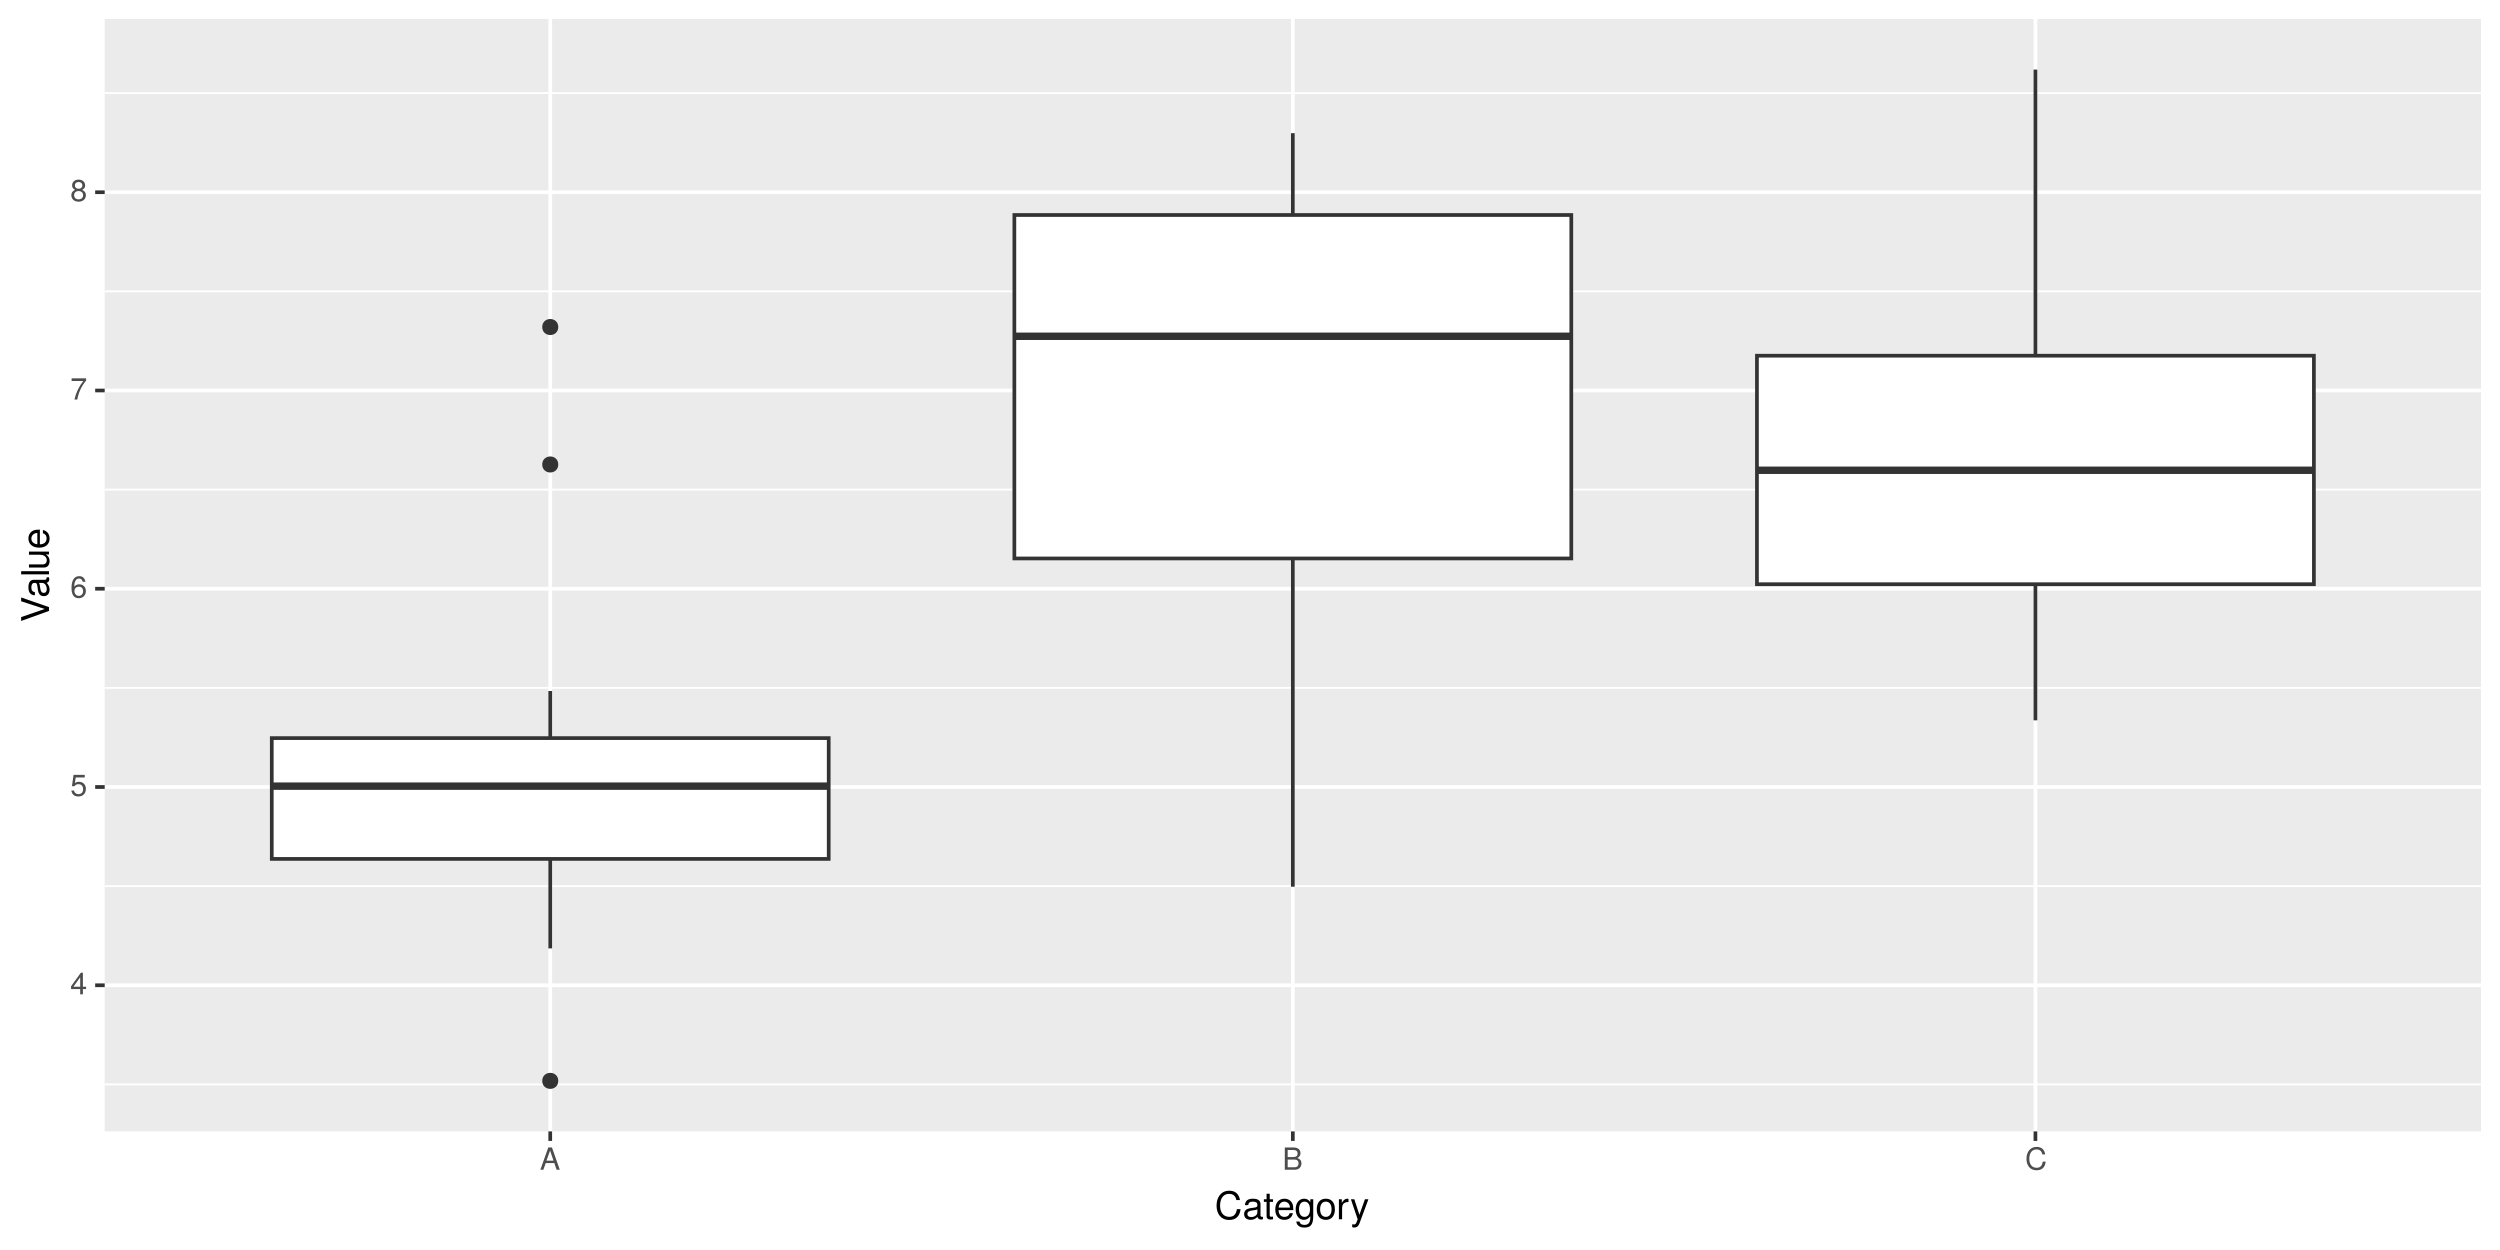
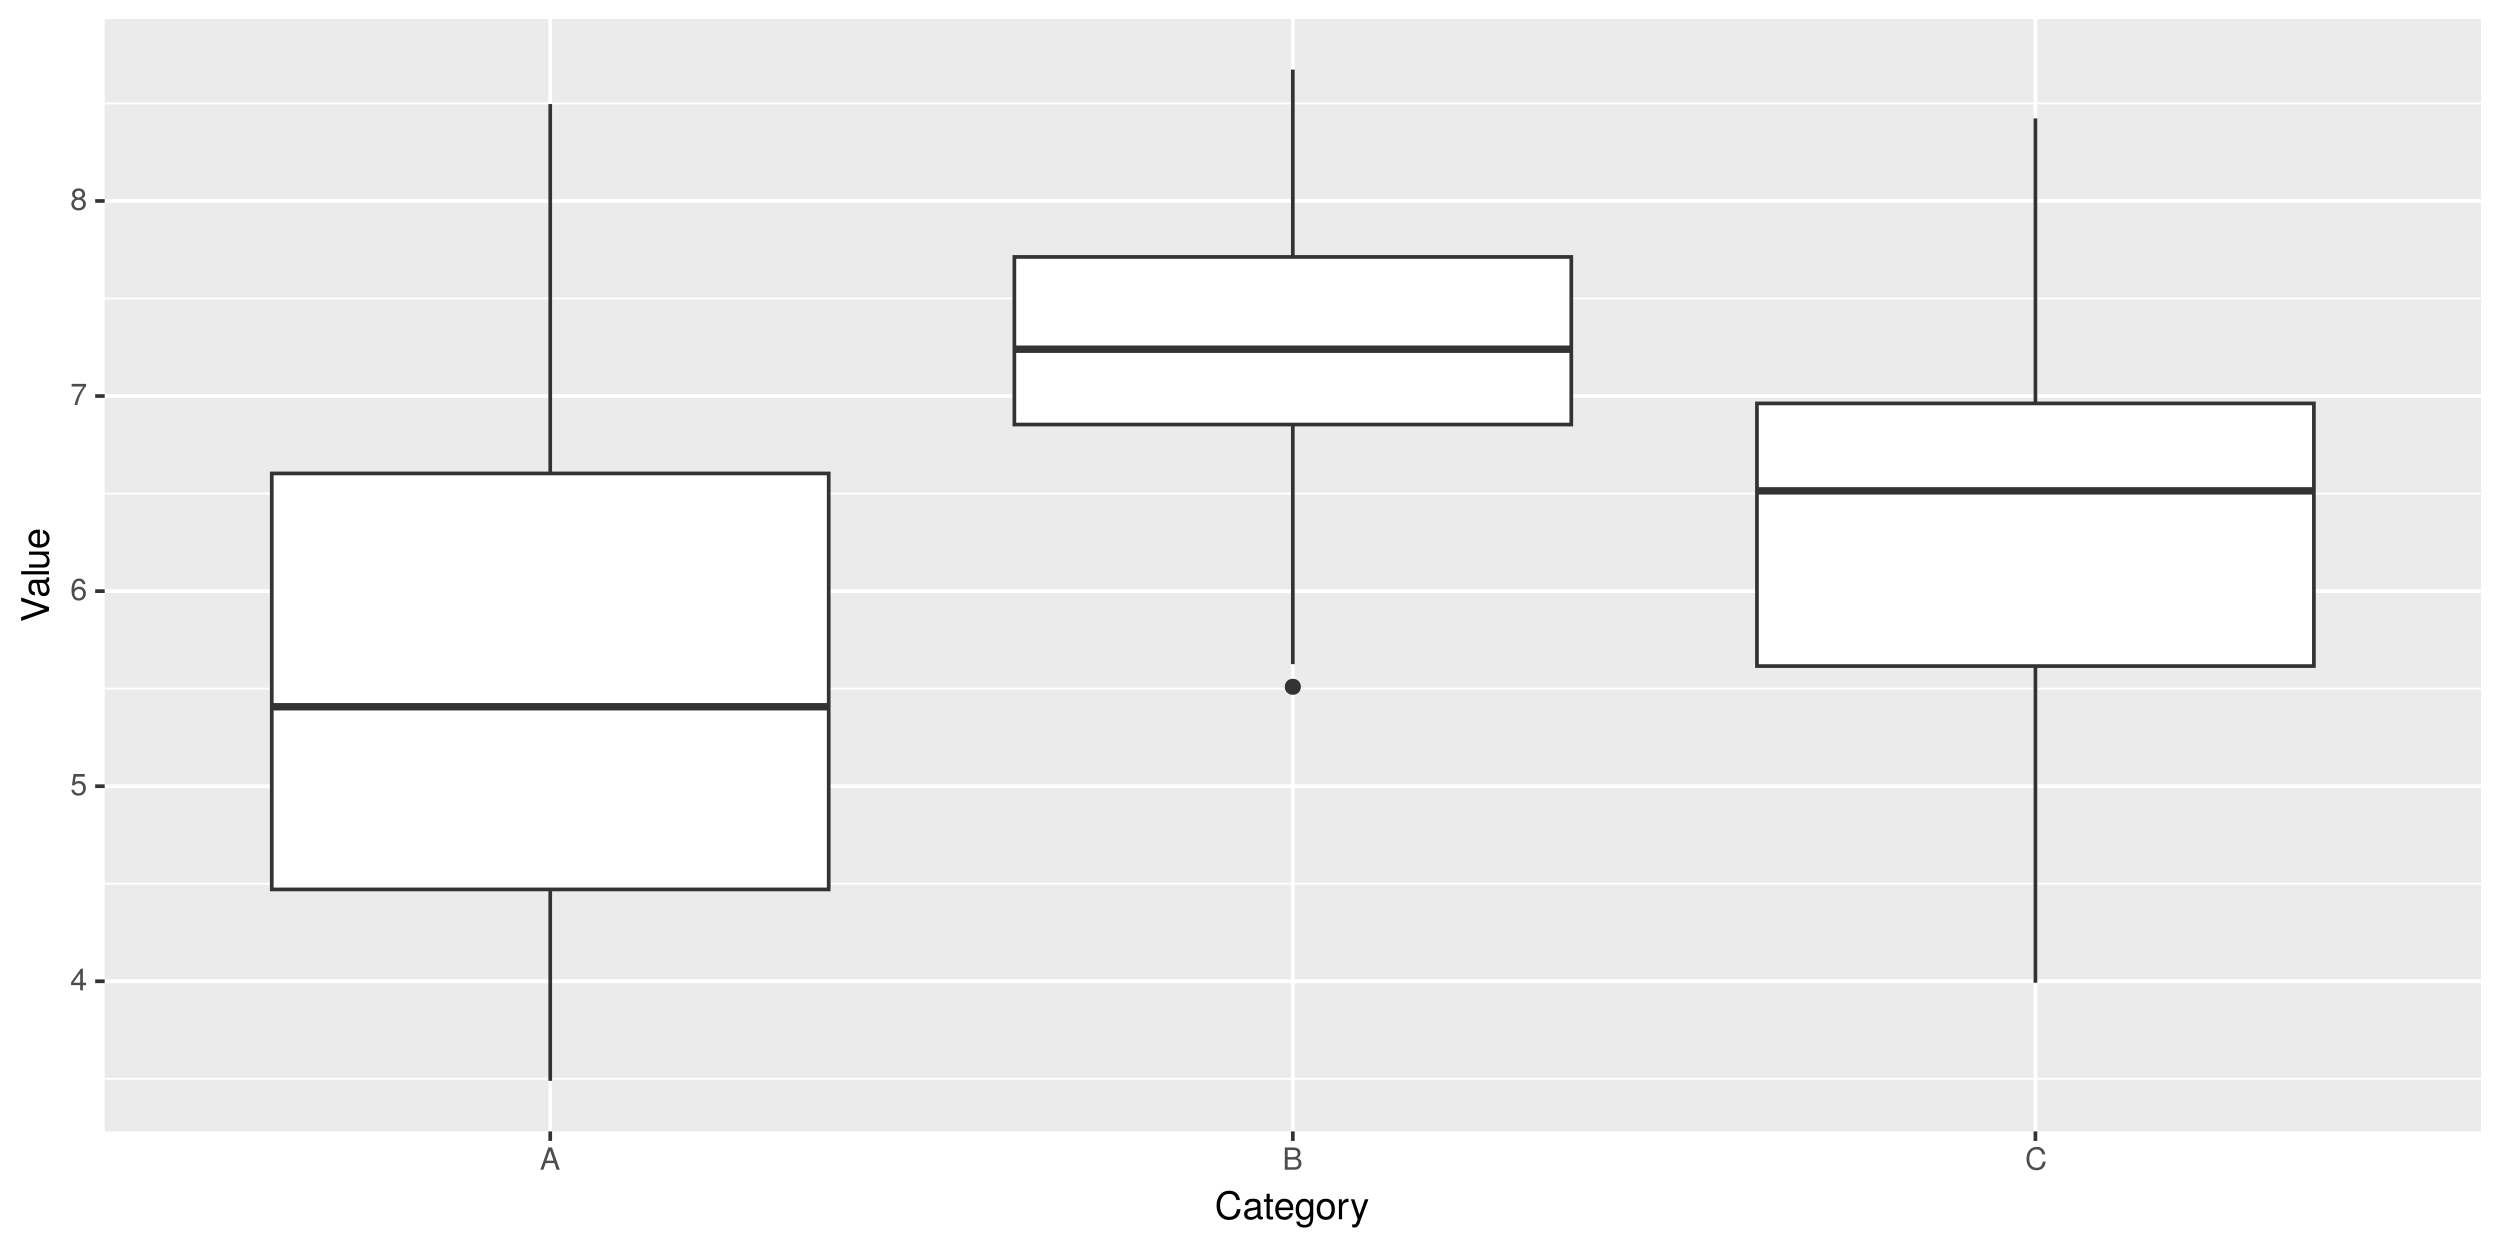
<svg xmlns="http://www.w3.org/2000/svg" xmlns:xlink="http://www.w3.org/1999/xlink" width="720pt" height="360pt" viewBox="0 0 720 360">
  <defs>
    <g>
      <g id="glyph-0-0">
        <path d="M 4.578 -1.5 L 4.578 -2.188 L 3.656 -2.188 L 3.656 -6.234 L 3.078 -6.234 L 0.25 -2.312 L 0.25 -1.5 L 2.875 -1.5 L 2.875 0 L 3.656 0 L 3.656 -1.5 Z M 2.875 -2.188 L 0.922 -2.188 L 2.875 -4.922 Z M 2.875 -2.188 " />
      </g>
      <g id="glyph-0-1">
        <path d="M 4.516 -2.062 C 4.516 -3.297 3.688 -4.109 2.5 -4.109 C 2.062 -4.109 1.703 -4 1.344 -3.734 L 1.594 -5.344 L 4.188 -5.344 L 4.188 -6.109 L 0.969 -6.109 L 0.5 -2.844 L 1.219 -2.844 C 1.578 -3.266 1.875 -3.422 2.359 -3.422 C 3.188 -3.422 3.719 -2.891 3.719 -1.969 C 3.719 -1.062 3.203 -0.547 2.359 -0.547 C 1.688 -0.547 1.266 -0.891 1.078 -1.594 L 0.312 -1.594 C 0.562 -0.359 1.266 0.125 2.375 0.125 C 3.641 0.125 4.516 -0.75 4.516 -2.062 Z M 4.516 -2.062 " />
      </g>
      <g id="glyph-0-2">
        <path d="M 4.516 -1.938 C 4.516 -3.094 3.719 -3.875 2.609 -3.875 C 1.984 -3.875 1.5 -3.641 1.172 -3.188 C 1.172 -4.703 1.672 -5.547 2.562 -5.547 C 3.109 -5.547 3.484 -5.203 3.609 -4.609 L 4.375 -4.609 C 4.234 -5.625 3.562 -6.234 2.609 -6.234 C 1.156 -6.234 0.375 -5.016 0.375 -2.844 C 0.375 -0.891 1.047 0.125 2.469 0.125 C 3.656 0.125 4.516 -0.719 4.516 -1.938 Z M 3.719 -1.875 C 3.719 -1.094 3.188 -0.547 2.484 -0.547 C 1.766 -0.547 1.219 -1.125 1.219 -1.922 C 1.219 -2.688 1.734 -3.188 2.5 -3.188 C 3.25 -3.188 3.719 -2.703 3.719 -1.875 Z M 3.719 -1.875 " />
      </g>
      <g id="glyph-0-3">
        <path d="M 4.578 -5.453 L 4.578 -6.109 L 0.406 -6.109 L 0.406 -5.344 L 3.781 -5.344 C 2.531 -3.781 1.656 -1.953 1.219 0 L 2.047 0 C 2.391 -2.016 3.266 -3.891 4.578 -5.453 Z M 4.578 -5.453 " />
      </g>
      <g id="glyph-0-4">
        <path d="M 4.516 -1.766 C 4.516 -2.453 4.156 -2.938 3.438 -3.281 C 4.078 -3.672 4.297 -3.984 4.297 -4.578 C 4.297 -5.547 3.531 -6.234 2.422 -6.234 C 1.312 -6.234 0.547 -5.547 0.547 -4.578 C 0.547 -4 0.75 -3.672 1.391 -3.281 C 0.672 -2.938 0.328 -2.453 0.328 -1.766 C 0.328 -0.625 1.188 0.125 2.422 0.125 C 3.656 0.125 4.516 -0.625 4.516 -1.766 Z M 3.5 -4.562 C 3.5 -3.969 3.062 -3.594 2.422 -3.594 C 1.766 -3.594 1.344 -3.969 1.344 -4.562 C 1.344 -5.156 1.766 -5.547 2.422 -5.547 C 3.078 -5.547 3.5 -5.156 3.5 -4.562 Z M 3.719 -1.75 C 3.719 -1.016 3.188 -0.547 2.406 -0.547 C 1.641 -0.547 1.125 -1.016 1.125 -1.75 C 1.125 -2.484 1.641 -2.938 2.422 -2.938 C 3.188 -2.938 3.719 -2.484 3.719 -1.75 Z M 3.719 -1.75 " />
      </g>
      <g id="glyph-0-5">
        <path d="M 5.75 0 L 3.5 -6.406 L 2.438 -6.406 L 0.156 0 L 1.016 0 L 1.703 -1.922 L 4.172 -1.922 L 4.828 0 Z M 3.938 -2.609 L 1.906 -2.609 L 2.953 -5.531 Z M 3.938 -2.609 " />
      </g>
      <g id="glyph-0-6">
        <path d="M 5.484 -1.828 C 5.484 -2.609 5.125 -3.062 4.312 -3.391 C 4.891 -3.656 5.203 -4.141 5.203 -4.781 C 5.203 -5.719 4.516 -6.406 3.297 -6.406 L 0.688 -6.406 L 0.688 0 L 3.594 0 C 4.734 0 5.484 -0.781 5.484 -1.828 Z M 4.375 -4.672 C 4.375 -4.016 4 -3.656 3.094 -3.656 L 1.516 -3.656 L 1.516 -5.688 L 3.094 -5.688 C 4 -5.688 4.375 -5.328 4.375 -4.672 Z M 4.656 -1.828 C 4.656 -1.203 4.281 -0.719 3.516 -0.719 L 1.516 -0.719 L 1.516 -2.922 L 3.516 -2.922 C 4.281 -2.922 4.656 -2.453 4.656 -1.828 Z M 4.656 -1.828 " />
      </g>
      <g id="glyph-0-7">
        <path d="M 5.953 -2.344 L 5.109 -2.344 C 4.922 -1.125 4.406 -0.562 3.328 -0.562 C 2.047 -0.562 1.234 -1.547 1.234 -3.141 C 1.234 -4.781 2.016 -5.844 3.25 -5.844 C 4.25 -5.844 4.781 -5.406 4.984 -4.422 L 5.828 -4.422 C 5.562 -5.828 4.766 -6.578 3.359 -6.578 C 1.406 -6.578 0.422 -5 0.422 -3.125 C 0.422 -1.266 1.438 0.156 3.312 0.156 C 4.875 0.156 5.766 -0.672 5.953 -2.344 Z M 5.953 -2.344 " />
      </g>
      <g id="glyph-1-0">
        <path d="M 7.453 -2.922 L 6.391 -2.922 C 6.156 -1.406 5.516 -0.703 4.156 -0.703 C 2.562 -0.703 1.547 -1.922 1.547 -3.922 C 1.547 -5.984 2.516 -7.312 4.062 -7.312 C 5.328 -7.312 5.984 -6.75 6.234 -5.531 L 7.281 -5.531 C 6.969 -7.297 5.953 -8.219 4.188 -8.219 C 1.766 -8.219 0.531 -6.266 0.531 -3.922 C 0.531 -1.578 1.797 0.203 4.141 0.203 C 6.109 0.203 7.203 -0.844 7.453 -2.922 Z M 7.453 -2.922 " />
      </g>
      <g id="glyph-1-1">
        <path d="M 5.891 -0.016 L 5.891 -0.719 C 5.781 -0.688 5.734 -0.688 5.688 -0.688 C 5.375 -0.688 5.188 -0.859 5.188 -1.141 L 5.188 -4.359 C 5.188 -5.375 4.438 -5.922 3.031 -5.922 C 1.625 -5.922 0.766 -5.391 0.719 -4.062 L 1.641 -4.062 C 1.719 -4.766 2.141 -5.078 2.984 -5.078 C 3.812 -5.078 4.281 -4.781 4.281 -4.219 L 4.281 -3.984 C 4.281 -3.594 4.047 -3.438 3.328 -3.344 C 2.031 -3.172 1.828 -3.141 1.469 -2.984 C 0.797 -2.719 0.469 -2.203 0.469 -1.5 C 0.469 -0.453 1.188 0.172 2.359 0.172 C 3.094 0.172 3.812 -0.141 4.312 -0.688 C 4.406 -0.234 4.812 0.078 5.266 0.078 C 5.438 0.078 5.594 0.062 5.891 -0.016 Z M 4.281 -1.984 C 4.281 -1.172 3.438 -0.641 2.547 -0.641 C 1.844 -0.641 1.422 -0.891 1.422 -1.516 C 1.422 -2.125 1.828 -2.391 2.812 -2.531 C 3.766 -2.656 3.969 -2.703 4.281 -2.844 Z M 4.281 -1.984 " />
      </g>
      <g id="glyph-1-2">
        <path d="M 2.797 0 L 2.797 -0.766 C 2.672 -0.734 2.531 -0.719 2.359 -0.719 C 1.953 -0.719 1.844 -0.844 1.844 -1.25 L 1.844 -5.016 L 2.797 -5.016 L 2.797 -5.766 L 1.844 -5.766 L 1.844 -7.344 L 0.938 -7.344 L 0.938 -5.766 L 0.156 -5.766 L 0.156 -5.016 L 0.938 -5.016 L 0.938 -0.844 C 0.938 -0.25 1.328 0.078 2.047 0.078 C 2.266 0.078 2.484 0.062 2.797 0 Z M 2.797 0 " />
      </g>
      <g id="glyph-1-3">
        <path d="M 5.641 -2.625 C 5.641 -3.453 5.578 -3.984 5.406 -4.406 C 5.031 -5.359 4.156 -5.922 3.078 -5.922 C 1.469 -5.922 0.438 -4.734 0.438 -2.844 C 0.438 -0.953 1.438 0.172 3.062 0.172 C 4.375 0.172 5.297 -0.578 5.516 -1.75 L 4.594 -1.75 C 4.344 -0.984 3.828 -0.688 3.094 -0.688 C 2.141 -0.688 1.422 -1.297 1.391 -2.625 Z M 4.656 -3.438 C 4.656 -3.438 4.656 -3.391 4.656 -3.359 L 1.422 -3.359 C 1.5 -4.391 2.141 -5.078 3.062 -5.078 C 3.969 -5.078 4.656 -4.328 4.656 -3.438 Z M 4.656 -3.438 " />
      </g>
      <g id="glyph-1-4">
        <path d="M 5.375 -0.953 L 5.375 -5.766 L 4.531 -5.766 L 4.531 -4.922 C 4.062 -5.609 3.516 -5.922 2.766 -5.922 C 1.312 -5.922 0.312 -4.703 0.312 -2.828 C 0.312 -1.016 1.344 0.172 2.688 0.172 C 3.422 0.172 3.922 -0.141 4.531 -0.875 L 4.531 -0.484 C 4.531 1.047 3.906 1.625 2.844 1.625 C 2.109 1.625 1.547 1.359 1.438 0.656 L 0.5 0.656 C 0.609 1.75 1.453 2.391 2.812 2.391 C 4.609 2.391 5.375 1.594 5.375 -0.953 Z M 4.438 -2.844 C 4.438 -1.469 3.844 -0.688 2.875 -0.688 C 1.875 -0.688 1.281 -1.484 1.281 -2.875 C 1.281 -4.266 1.891 -5.078 2.875 -5.078 C 3.859 -5.078 4.438 -4.25 4.438 -2.844 Z M 4.438 -2.844 " />
      </g>
      <g id="glyph-1-5">
        <path d="M 5.609 -2.844 C 5.609 -4.828 4.656 -5.922 2.984 -5.922 C 1.375 -5.922 0.391 -4.812 0.391 -2.875 C 0.391 -0.953 1.359 0.172 3 0.172 C 4.625 0.172 5.609 -0.953 5.609 -2.844 Z M 4.656 -2.844 C 4.656 -1.5 4.016 -0.688 3 -0.688 C 1.984 -0.688 1.359 -1.484 1.359 -2.875 C 1.359 -4.266 1.984 -5.078 3 -5.078 C 4.031 -5.078 4.656 -4.281 4.656 -2.844 Z M 4.656 -2.844 " />
      </g>
      <g id="glyph-1-6">
        <path d="M 3.531 -4.969 L 3.531 -5.891 C 3.375 -5.922 3.297 -5.922 3.172 -5.922 C 2.578 -5.922 2.141 -5.578 1.609 -4.719 L 1.609 -5.766 L 0.766 -5.766 L 0.766 0 L 1.688 0 L 1.688 -2.984 C 1.688 -4.297 2.109 -4.938 3.531 -4.969 Z M 3.531 -4.969 " />
      </g>
      <g id="glyph-1-7">
        <path d="M 5.266 -5.766 L 4.266 -5.766 L 2.672 -1.281 L 1.203 -5.766 L 0.219 -5.766 L 2.172 0.016 L 1.812 0.938 C 1.656 1.344 1.469 1.5 1.078 1.5 C 0.953 1.5 0.797 1.469 0.594 1.438 L 0.594 2.25 C 0.781 2.359 0.969 2.391 1.203 2.391 C 1.859 2.391 2.391 2.031 2.688 1.203 Z M 5.266 -5.766 " />
      </g>
      <g id="glyph-2-0">
        <path d="M -8.016 -7.094 L -8.016 -6 L -1.234 -3.781 L -8.016 -1.438 L -8.016 -0.328 L 0 -3.219 L 0 -4.312 Z M -8.016 -7.094 " />
      </g>
      <g id="glyph-2-1">
        <path d="M -0.016 -5.891 L -0.719 -5.891 C -0.688 -5.781 -0.688 -5.734 -0.688 -5.688 C -0.688 -5.375 -0.859 -5.188 -1.141 -5.188 L -4.359 -5.188 C -5.375 -5.188 -5.922 -4.438 -5.922 -3.031 C -5.922 -1.625 -5.391 -0.766 -4.062 -0.719 L -4.062 -1.641 C -4.766 -1.719 -5.078 -2.141 -5.078 -2.984 C -5.078 -3.812 -4.781 -4.281 -4.219 -4.281 L -3.984 -4.281 C -3.594 -4.281 -3.438 -4.047 -3.344 -3.328 C -3.172 -2.031 -3.141 -1.828 -2.984 -1.469 C -2.719 -0.797 -2.203 -0.469 -1.5 -0.469 C -0.453 -0.469 0.172 -1.188 0.172 -2.359 C 0.172 -3.094 -0.141 -3.812 -0.688 -4.312 C -0.234 -4.406 0.078 -4.812 0.078 -5.266 C 0.078 -5.438 0.062 -5.594 -0.016 -5.891 Z M -1.984 -4.281 C -1.172 -4.281 -0.641 -3.438 -0.641 -2.547 C -0.641 -1.844 -0.891 -1.422 -1.516 -1.422 C -2.125 -1.422 -2.391 -1.828 -2.531 -2.812 C -2.656 -3.766 -2.703 -3.969 -2.844 -4.281 Z M -1.984 -4.281 " />
      </g>
      <g id="glyph-2-2">
        <path d="M 0 -1.656 L -8.016 -1.656 L -8.016 -0.75 L 0 -0.75 Z M 0 -1.656 " />
      </g>
      <g id="glyph-2-3">
        <path d="M 0 -5.297 L -5.766 -5.297 L -5.766 -4.391 L -2.578 -4.391 C -1.406 -4.391 -0.641 -3.766 -0.641 -2.812 C -0.641 -2.094 -1.078 -1.625 -1.766 -1.625 L -5.766 -1.625 L -5.766 -0.719 L -1.406 -0.719 C -0.453 -0.719 0.172 -1.438 0.172 -2.547 C 0.172 -3.406 -0.125 -3.938 -0.891 -4.484 L 0 -4.484 Z M 0 -5.297 " />
      </g>
      <g id="glyph-2-4">
        <path d="M -2.625 -5.641 C -3.453 -5.641 -3.984 -5.578 -4.406 -5.406 C -5.359 -5.031 -5.922 -4.156 -5.922 -3.078 C -5.922 -1.469 -4.734 -0.438 -2.844 -0.438 C -0.953 -0.438 0.172 -1.438 0.172 -3.062 C 0.172 -4.375 -0.578 -5.297 -1.75 -5.516 L -1.75 -4.594 C -0.984 -4.344 -0.688 -3.828 -0.688 -3.094 C -0.688 -2.141 -1.297 -1.422 -2.625 -1.391 Z M -3.438 -4.656 C -3.438 -4.656 -3.391 -4.656 -3.359 -4.656 L -3.359 -1.422 C -4.391 -1.5 -5.078 -2.141 -5.078 -3.062 C -5.078 -3.969 -4.328 -4.656 -3.438 -4.656 Z M -3.438 -4.656 " />
      </g>
    </g>
    <clipPath id="clip-0">
      <path clip-rule="nonzero" d="M 30.152 5.48 L 714.523 5.48 L 714.523 325.852 L 30.152 325.852 Z M 30.152 5.48 " />
    </clipPath>
    <clipPath id="clip-1">
-       <path clip-rule="nonzero" d="M 30.152 312 L 714.523 312 L 714.523 313 L 30.152 313 Z M 30.152 312 " />
+       <path clip-rule="nonzero" d="M 30.152 310 L 714.523 310 L 714.523 311 L 30.152 311 Z M 30.152 310 " />
    </clipPath>
    <clipPath id="clip-2">
-       <path clip-rule="nonzero" d="M 30.152 254 L 714.523 254 L 714.523 256 L 30.152 256 Z M 30.152 254 " />
+       <path clip-rule="nonzero" d="M 30.152 254 L 714.523 254 L 714.523 255 L 30.152 255 Z M 30.152 254 " />
    </clipPath>
    <clipPath id="clip-3">
-       <path clip-rule="nonzero" d="M 30.152 197 L 714.523 197 L 714.523 199 L 30.152 199 Z M 30.152 197 " />
+       <path clip-rule="nonzero" d="M 30.152 198 L 714.523 198 L 714.523 199 L 30.152 199 Z M 30.152 198 " />
    </clipPath>
    <clipPath id="clip-4">
-       <path clip-rule="nonzero" d="M 30.152 140 L 714.523 140 L 714.523 142 L 30.152 142 Z M 30.152 140 " />
+       <path clip-rule="nonzero" d="M 30.152 141 L 714.523 141 L 714.523 143 L 30.152 143 Z M 30.152 141 " />
    </clipPath>
    <clipPath id="clip-5">
-       <path clip-rule="nonzero" d="M 30.152 83 L 714.523 83 L 714.523 85 L 30.152 85 Z M 30.152 83 " />
+       <path clip-rule="nonzero" d="M 30.152 85 L 714.523 85 L 714.523 87 L 30.152 87 Z M 30.152 85 " />
    </clipPath>
    <clipPath id="clip-6">
-       <path clip-rule="nonzero" d="M 30.152 26 L 714.523 26 L 714.523 28 L 30.152 28 Z M 30.152 26 " />
+       <path clip-rule="nonzero" d="M 30.152 29 L 714.523 29 L 714.523 31 L 30.152 31 Z M 30.152 29 " />
    </clipPath>
    <clipPath id="clip-7">
-       <path clip-rule="nonzero" d="M 30.152 283 L 714.523 283 L 714.523 285 L 30.152 285 Z M 30.152 283 " />
+       <path clip-rule="nonzero" d="M 30.152 282 L 714.523 282 L 714.523 284 L 30.152 284 Z M 30.152 282 " />
    </clipPath>
    <clipPath id="clip-8">
-       <path clip-rule="nonzero" d="M 30.152 226 L 714.523 226 L 714.523 228 L 30.152 228 Z M 30.152 226 " />
+       <path clip-rule="nonzero" d="M 30.152 225 L 714.523 225 L 714.523 227 L 30.152 227 Z M 30.152 225 " />
    </clipPath>
    <clipPath id="clip-9">
      <path clip-rule="nonzero" d="M 30.152 169 L 714.523 169 L 714.523 171 L 30.152 171 Z M 30.152 169 " />
    </clipPath>
    <clipPath id="clip-10">
-       <path clip-rule="nonzero" d="M 30.152 111 L 714.523 111 L 714.523 113 L 30.152 113 Z M 30.152 111 " />
+       <path clip-rule="nonzero" d="M 30.152 113 L 714.523 113 L 714.523 115 L 30.152 115 Z M 30.152 113 " />
    </clipPath>
    <clipPath id="clip-11">
-       <path clip-rule="nonzero" d="M 30.152 54 L 714.523 54 L 714.523 56 L 30.152 56 Z M 30.152 54 " />
+       <path clip-rule="nonzero" d="M 30.152 57 L 714.523 57 L 714.523 59 L 30.152 59 Z M 30.152 57 " />
    </clipPath>
    <clipPath id="clip-12">
      <path clip-rule="nonzero" d="M 157 5.48 L 160 5.48 L 160 325.852 L 157 325.852 Z M 157 5.48 " />
    </clipPath>
    <clipPath id="clip-13">
      <path clip-rule="nonzero" d="M 371 5.48 L 373 5.48 L 373 325.852 L 371 325.852 Z M 371 5.48 " />
    </clipPath>
    <clipPath id="clip-14">
      <path clip-rule="nonzero" d="M 585 5.48 L 587 5.48 L 587 325.852 L 585 325.852 Z M 585 5.48 " />
    </clipPath>
  </defs>
  <rect x="-72" y="-36" width="864" height="432" fill="rgb(100%, 100%, 100%)" fill-opacity="1" />
  <rect x="-72" y="-36" width="864" height="432" fill="rgb(100%, 100%, 100%)" fill-opacity="1" />
  <path fill="none" stroke-width="1.067" stroke-linecap="round" stroke-linejoin="round" stroke="rgb(100%, 100%, 100%)" stroke-opacity="1" stroke-miterlimit="10" d="M 0 360 L 720 360 L 720 0 L 0 0 Z M 0 360 " />
  <g clip-path="url(#clip-0)">
    <path fill-rule="nonzero" fill="rgb(92.157%, 92.157%, 92.157%)" fill-opacity="1" d="M 30.152 325.848 L 714.523 325.848 L 714.523 5.477 L 30.152 5.477 Z M 30.152 325.848 " />
  </g>
  <g clip-path="url(#clip-1)">
-     <path fill="none" stroke-width="0.533" stroke-linecap="butt" stroke-linejoin="round" stroke="rgb(100%, 100%, 100%)" stroke-opacity="1" stroke-miterlimit="10" d="M 30.152 312.309 L 714.52 312.309 " />
+     <path fill="none" stroke-width="0.533" stroke-linecap="butt" stroke-linejoin="round" stroke="rgb(100%, 100%, 100%)" stroke-opacity="1" stroke-miterlimit="10" d="M 30.152 310.699 L 714.52 310.699 " />
  </g>
  <g clip-path="url(#clip-2)">
-     <path fill="none" stroke-width="0.533" stroke-linecap="butt" stroke-linejoin="round" stroke="rgb(100%, 100%, 100%)" stroke-opacity="1" stroke-miterlimit="10" d="M 30.152 255.207 L 714.52 255.207 " />
+     <path fill="none" stroke-width="0.533" stroke-linecap="butt" stroke-linejoin="round" stroke="rgb(100%, 100%, 100%)" stroke-opacity="1" stroke-miterlimit="10" d="M 30.152 254.516 L 714.52 254.516 " />
  </g>
  <g clip-path="url(#clip-3)">
-     <path fill="none" stroke-width="0.533" stroke-linecap="butt" stroke-linejoin="round" stroke="rgb(100%, 100%, 100%)" stroke-opacity="1" stroke-miterlimit="10" d="M 30.152 198.109 L 714.52 198.109 " />
+     <path fill="none" stroke-width="0.533" stroke-linecap="butt" stroke-linejoin="round" stroke="rgb(100%, 100%, 100%)" stroke-opacity="1" stroke-miterlimit="10" d="M 30.152 198.336 L 714.52 198.336 " />
  </g>
  <g clip-path="url(#clip-4)">
-     <path fill="none" stroke-width="0.533" stroke-linecap="butt" stroke-linejoin="round" stroke="rgb(100%, 100%, 100%)" stroke-opacity="1" stroke-miterlimit="10" d="M 30.152 141.008 L 714.52 141.008 " />
+     <path fill="none" stroke-width="0.533" stroke-linecap="butt" stroke-linejoin="round" stroke="rgb(100%, 100%, 100%)" stroke-opacity="1" stroke-miterlimit="10" d="M 30.152 142.152 L 714.52 142.152 " />
  </g>
  <g clip-path="url(#clip-5)">
-     <path fill="none" stroke-width="0.533" stroke-linecap="butt" stroke-linejoin="round" stroke="rgb(100%, 100%, 100%)" stroke-opacity="1" stroke-miterlimit="10" d="M 30.152 83.91 L 714.52 83.91 " />
+     <path fill="none" stroke-width="0.533" stroke-linecap="butt" stroke-linejoin="round" stroke="rgb(100%, 100%, 100%)" stroke-opacity="1" stroke-miterlimit="10" d="M 30.152 85.969 L 714.52 85.969 " />
  </g>
  <g clip-path="url(#clip-6)">
-     <path fill="none" stroke-width="0.533" stroke-linecap="butt" stroke-linejoin="round" stroke="rgb(100%, 100%, 100%)" stroke-opacity="1" stroke-miterlimit="10" d="M 30.152 26.809 L 714.52 26.809 " />
+     <path fill="none" stroke-width="0.533" stroke-linecap="butt" stroke-linejoin="round" stroke="rgb(100%, 100%, 100%)" stroke-opacity="1" stroke-miterlimit="10" d="M 30.152 29.785 L 714.52 29.785 " />
  </g>
  <g clip-path="url(#clip-7)">
-     <path fill="none" stroke-width="1.067" stroke-linecap="butt" stroke-linejoin="round" stroke="rgb(100%, 100%, 100%)" stroke-opacity="1" stroke-miterlimit="10" d="M 30.152 283.758 L 714.52 283.758 " />
+     <path fill="none" stroke-width="1.067" stroke-linecap="butt" stroke-linejoin="round" stroke="rgb(100%, 100%, 100%)" stroke-opacity="1" stroke-miterlimit="10" d="M 30.152 282.609 L 714.52 282.609 " />
  </g>
  <g clip-path="url(#clip-8)">
-     <path fill="none" stroke-width="1.067" stroke-linecap="butt" stroke-linejoin="round" stroke="rgb(100%, 100%, 100%)" stroke-opacity="1" stroke-miterlimit="10" d="M 30.152 226.66 L 714.52 226.66 " />
+     <path fill="none" stroke-width="1.067" stroke-linecap="butt" stroke-linejoin="round" stroke="rgb(100%, 100%, 100%)" stroke-opacity="1" stroke-miterlimit="10" d="M 30.152 226.426 L 714.52 226.426 " />
  </g>
  <g clip-path="url(#clip-9)">
-     <path fill="none" stroke-width="1.067" stroke-linecap="butt" stroke-linejoin="round" stroke="rgb(100%, 100%, 100%)" stroke-opacity="1" stroke-miterlimit="10" d="M 30.152 169.559 L 714.52 169.559 " />
+     <path fill="none" stroke-width="1.067" stroke-linecap="butt" stroke-linejoin="round" stroke="rgb(100%, 100%, 100%)" stroke-opacity="1" stroke-miterlimit="10" d="M 30.152 170.242 L 714.52 170.242 " />
  </g>
  <g clip-path="url(#clip-10)">
-     <path fill="none" stroke-width="1.067" stroke-linecap="butt" stroke-linejoin="round" stroke="rgb(100%, 100%, 100%)" stroke-opacity="1" stroke-miterlimit="10" d="M 30.152 112.461 L 714.52 112.461 " />
+     <path fill="none" stroke-width="1.067" stroke-linecap="butt" stroke-linejoin="round" stroke="rgb(100%, 100%, 100%)" stroke-opacity="1" stroke-miterlimit="10" d="M 30.152 114.059 L 714.52 114.059 " />
  </g>
  <g clip-path="url(#clip-11)">
-     <path fill="none" stroke-width="1.067" stroke-linecap="butt" stroke-linejoin="round" stroke="rgb(100%, 100%, 100%)" stroke-opacity="1" stroke-miterlimit="10" d="M 30.152 55.359 L 714.52 55.359 " />
+     <path fill="none" stroke-width="1.067" stroke-linecap="butt" stroke-linejoin="round" stroke="rgb(100%, 100%, 100%)" stroke-opacity="1" stroke-miterlimit="10" d="M 30.152 57.879 L 714.52 57.879 " />
  </g>
  <g clip-path="url(#clip-12)">
    <path fill="none" stroke-width="1.067" stroke-linecap="butt" stroke-linejoin="round" stroke="rgb(100%, 100%, 100%)" stroke-opacity="1" stroke-miterlimit="10" d="M 158.469 325.848 L 158.469 5.48 " />
  </g>
  <g clip-path="url(#clip-13)">
    <path fill="none" stroke-width="1.067" stroke-linecap="butt" stroke-linejoin="round" stroke="rgb(100%, 100%, 100%)" stroke-opacity="1" stroke-miterlimit="10" d="M 372.336 325.848 L 372.336 5.48 " />
  </g>
  <g clip-path="url(#clip-14)">
    <path fill="none" stroke-width="1.067" stroke-linecap="butt" stroke-linejoin="round" stroke="rgb(100%, 100%, 100%)" stroke-opacity="1" stroke-miterlimit="10" d="M 586.203 325.848 L 586.203 5.48 " />
  </g>
-   <path fill-rule="nonzero" fill="rgb(20%, 20%, 20%)" fill-opacity="1" stroke-width="0.709" stroke-linecap="round" stroke-linejoin="round" stroke="rgb(20%, 20%, 20%)" stroke-opacity="1" stroke-miterlimit="10" d="M 160.426 311.285 C 160.426 313.895 156.516 313.895 156.516 311.285 C 156.516 308.68 160.426 308.68 160.426 311.285 " />
-   <path fill-rule="nonzero" fill="rgb(20%, 20%, 20%)" fill-opacity="1" stroke-width="0.709" stroke-linecap="round" stroke-linejoin="round" stroke="rgb(20%, 20%, 20%)" stroke-opacity="1" stroke-miterlimit="10" d="M 160.426 94.18 C 160.426 96.785 156.516 96.785 156.516 94.18 C 156.516 91.574 160.426 91.574 160.426 94.18 " />
-   <path fill-rule="nonzero" fill="rgb(20%, 20%, 20%)" fill-opacity="1" stroke-width="0.709" stroke-linecap="round" stroke-linejoin="round" stroke="rgb(20%, 20%, 20%)" stroke-opacity="1" stroke-miterlimit="10" d="M 160.426 133.77 C 160.426 136.375 156.516 136.375 156.516 133.77 C 156.516 131.164 160.426 131.164 160.426 133.77 " />
-   <path fill="none" stroke-width="1.067" stroke-linecap="butt" stroke-linejoin="round" stroke="rgb(20%, 20%, 20%)" stroke-opacity="1" stroke-miterlimit="10" d="M 158.469 212.574 L 158.469 199.012 " />
-   <path fill="none" stroke-width="1.067" stroke-linecap="butt" stroke-linejoin="round" stroke="rgb(20%, 20%, 20%)" stroke-opacity="1" stroke-miterlimit="10" d="M 158.469 247.367 L 158.469 273.148 " />
-   <path fill-rule="nonzero" fill="rgb(100%, 100%, 100%)" fill-opacity="1" stroke-width="1.067" stroke-linecap="butt" stroke-linejoin="miter" stroke="rgb(20%, 20%, 20%)" stroke-opacity="1" stroke-miterlimit="10" d="M 78.27 212.574 L 78.27 247.367 L 238.668 247.367 L 238.668 212.574 Z M 78.27 212.574 " />
-   <path fill="none" stroke-width="2.134" stroke-linecap="butt" stroke-linejoin="miter" stroke="rgb(20%, 20%, 20%)" stroke-opacity="1" stroke-miterlimit="10" d="M 78.27 226.41 L 238.668 226.41 " />
-   <path fill="none" stroke-width="1.067" stroke-linecap="butt" stroke-linejoin="round" stroke="rgb(20%, 20%, 20%)" stroke-opacity="1" stroke-miterlimit="10" d="M 372.336 61.922 L 372.336 38.352 " />
-   <path fill="none" stroke-width="1.067" stroke-linecap="butt" stroke-linejoin="round" stroke="rgb(20%, 20%, 20%)" stroke-opacity="1" stroke-miterlimit="10" d="M 372.336 160.836 L 372.336 255.379 " />
-   <path fill-rule="nonzero" fill="rgb(100%, 100%, 100%)" fill-opacity="1" stroke-width="1.067" stroke-linecap="butt" stroke-linejoin="miter" stroke="rgb(20%, 20%, 20%)" stroke-opacity="1" stroke-miterlimit="10" d="M 292.137 61.922 L 292.137 160.836 L 452.535 160.836 L 452.535 61.922 Z M 292.137 61.922 " />
-   <path fill="none" stroke-width="2.134" stroke-linecap="butt" stroke-linejoin="miter" stroke="rgb(20%, 20%, 20%)" stroke-opacity="1" stroke-miterlimit="10" d="M 292.137 96.848 L 452.535 96.848 " />
-   <path fill="none" stroke-width="1.067" stroke-linecap="butt" stroke-linejoin="round" stroke="rgb(20%, 20%, 20%)" stroke-opacity="1" stroke-miterlimit="10" d="M 586.203 102.441 L 586.203 20.043 " />
-   <path fill="none" stroke-width="1.067" stroke-linecap="butt" stroke-linejoin="round" stroke="rgb(20%, 20%, 20%)" stroke-opacity="1" stroke-miterlimit="10" d="M 586.203 168.254 L 586.203 207.453 " />
-   <path fill-rule="nonzero" fill="rgb(100%, 100%, 100%)" fill-opacity="1" stroke-width="1.067" stroke-linecap="butt" stroke-linejoin="miter" stroke="rgb(20%, 20%, 20%)" stroke-opacity="1" stroke-miterlimit="10" d="M 506 102.441 L 506 168.254 L 666.402 168.254 L 666.402 102.441 Z M 506 102.441 " />
-   <path fill="none" stroke-width="2.134" stroke-linecap="butt" stroke-linejoin="miter" stroke="rgb(20%, 20%, 20%)" stroke-opacity="1" stroke-miterlimit="10" d="M 506 135.438 L 666.402 135.438 " />
-   <g fill="rgb(30.196%, 30.196%, 30.196%)" fill-opacity="1">
-     <use xlink:href="#glyph-0-0" x="20.219" y="286.36" />
-   </g>
-   <g fill="rgb(30.196%, 30.196%, 30.196%)" fill-opacity="1">
-     <use xlink:href="#glyph-0-1" x="20.219" y="229.263" />
-   </g>
-   <g fill="rgb(30.196%, 30.196%, 30.196%)" fill-opacity="1">
-     <use xlink:href="#glyph-0-2" x="20.219" y="172.161" />
-   </g>
-   <g fill="rgb(30.196%, 30.196%, 30.196%)" fill-opacity="1">
-     <use xlink:href="#glyph-0-3" x="20.219" y="115.063" />
-   </g>
-   <g fill="rgb(30.196%, 30.196%, 30.196%)" fill-opacity="1">
-     <use xlink:href="#glyph-0-4" x="20.219" y="57.962" />
-   </g>
-   <path fill="none" stroke-width="1.067" stroke-linecap="butt" stroke-linejoin="round" stroke="rgb(20%, 20%, 20%)" stroke-opacity="1" stroke-miterlimit="10" d="M 27.41 283.758 L 30.152 283.758 " />
-   <path fill="none" stroke-width="1.067" stroke-linecap="butt" stroke-linejoin="round" stroke="rgb(20%, 20%, 20%)" stroke-opacity="1" stroke-miterlimit="10" d="M 27.41 226.66 L 30.152 226.66 " />
-   <path fill="none" stroke-width="1.067" stroke-linecap="butt" stroke-linejoin="round" stroke="rgb(20%, 20%, 20%)" stroke-opacity="1" stroke-miterlimit="10" d="M 27.41 169.559 L 30.152 169.559 " />
-   <path fill="none" stroke-width="1.067" stroke-linecap="butt" stroke-linejoin="round" stroke="rgb(20%, 20%, 20%)" stroke-opacity="1" stroke-miterlimit="10" d="M 27.41 112.461 L 30.152 112.461 " />
-   <path fill="none" stroke-width="1.067" stroke-linecap="butt" stroke-linejoin="round" stroke="rgb(20%, 20%, 20%)" stroke-opacity="1" stroke-miterlimit="10" d="M 27.41 55.359 L 30.152 55.359 " />
+   <path fill="none" stroke-width="1.067" stroke-linecap="butt" stroke-linejoin="round" stroke="rgb(20%, 20%, 20%)" stroke-opacity="1" stroke-miterlimit="10" d="M 158.469 136.352 L 158.469 29.965 " />
+   <path fill="none" stroke-width="1.067" stroke-linecap="butt" stroke-linejoin="round" stroke="rgb(20%, 20%, 20%)" stroke-opacity="1" stroke-miterlimit="10" d="M 158.469 256.152 L 158.469 311.285 " />
+   <path fill-rule="nonzero" fill="rgb(100%, 100%, 100%)" fill-opacity="1" stroke-width="1.067" stroke-linecap="butt" stroke-linejoin="miter" stroke="rgb(20%, 20%, 20%)" stroke-opacity="1" stroke-miterlimit="10" d="M 78.27 136.352 L 78.27 256.152 L 238.668 256.152 L 238.668 136.352 Z M 78.27 136.352 " />
+   <path fill="none" stroke-width="2.134" stroke-linecap="butt" stroke-linejoin="miter" stroke="rgb(20%, 20%, 20%)" stroke-opacity="1" stroke-miterlimit="10" d="M 78.27 203.547 L 238.668 203.547 " />
+   <path fill-rule="nonzero" fill="rgb(20%, 20%, 20%)" fill-opacity="1" stroke-width="0.709" stroke-linecap="round" stroke-linejoin="round" stroke="rgb(20%, 20%, 20%)" stroke-opacity="1" stroke-miterlimit="10" d="M 374.289 197.797 C 374.289 200.406 370.379 200.406 370.379 197.797 C 370.379 195.191 374.289 195.191 374.289 197.797 " />
+   <path fill="none" stroke-width="1.067" stroke-linecap="butt" stroke-linejoin="round" stroke="rgb(20%, 20%, 20%)" stroke-opacity="1" stroke-miterlimit="10" d="M 372.336 74 L 372.336 20.043 " />
+   <path fill="none" stroke-width="1.067" stroke-linecap="butt" stroke-linejoin="round" stroke="rgb(20%, 20%, 20%)" stroke-opacity="1" stroke-miterlimit="10" d="M 372.336 122.266 L 372.336 191.273 " />
+   <path fill-rule="nonzero" fill="rgb(100%, 100%, 100%)" fill-opacity="1" stroke-width="1.067" stroke-linecap="butt" stroke-linejoin="miter" stroke="rgb(20%, 20%, 20%)" stroke-opacity="1" stroke-miterlimit="10" d="M 292.137 74 L 292.137 122.266 L 452.535 122.266 L 452.535 74 Z M 292.137 74 " />
+   <path fill="none" stroke-width="2.134" stroke-linecap="butt" stroke-linejoin="miter" stroke="rgb(20%, 20%, 20%)" stroke-opacity="1" stroke-miterlimit="10" d="M 292.137 100.574 L 452.535 100.574 " />
+   <path fill="none" stroke-width="1.067" stroke-linecap="butt" stroke-linejoin="round" stroke="rgb(20%, 20%, 20%)" stroke-opacity="1" stroke-miterlimit="10" d="M 586.203 116.184 L 586.203 34.105 " />
+   <path fill="none" stroke-width="1.067" stroke-linecap="butt" stroke-linejoin="round" stroke="rgb(20%, 20%, 20%)" stroke-opacity="1" stroke-miterlimit="10" d="M 586.203 191.828 L 586.203 283.027 " />
+   <path fill-rule="nonzero" fill="rgb(100%, 100%, 100%)" fill-opacity="1" stroke-width="1.067" stroke-linecap="butt" stroke-linejoin="miter" stroke="rgb(20%, 20%, 20%)" stroke-opacity="1" stroke-miterlimit="10" d="M 506 116.184 L 506 191.828 L 666.402 191.828 L 666.402 116.184 Z M 506 116.184 " />
+   <path fill="none" stroke-width="2.134" stroke-linecap="butt" stroke-linejoin="miter" stroke="rgb(20%, 20%, 20%)" stroke-opacity="1" stroke-miterlimit="10" d="M 506 141.367 L 666.402 141.367 " />
+   <g fill="rgb(30.196%, 30.196%, 30.196%)" fill-opacity="1">
+     <use xlink:href="#glyph-0-0" x="20.219" y="285.212" />
+   </g>
+   <g fill="rgb(30.196%, 30.196%, 30.196%)" fill-opacity="1">
+     <use xlink:href="#glyph-0-1" x="20.219" y="229.028" />
+   </g>
+   <g fill="rgb(30.196%, 30.196%, 30.196%)" fill-opacity="1">
+     <use xlink:href="#glyph-0-2" x="20.219" y="172.845" />
+   </g>
+   <g fill="rgb(30.196%, 30.196%, 30.196%)" fill-opacity="1">
+     <use xlink:href="#glyph-0-3" x="20.219" y="116.661" />
+   </g>
+   <g fill="rgb(30.196%, 30.196%, 30.196%)" fill-opacity="1">
+     <use xlink:href="#glyph-0-4" x="20.219" y="60.481" />
+   </g>
+   <path fill="none" stroke-width="1.067" stroke-linecap="butt" stroke-linejoin="round" stroke="rgb(20%, 20%, 20%)" stroke-opacity="1" stroke-miterlimit="10" d="M 27.41 282.609 L 30.152 282.609 " />
+   <path fill="none" stroke-width="1.067" stroke-linecap="butt" stroke-linejoin="round" stroke="rgb(20%, 20%, 20%)" stroke-opacity="1" stroke-miterlimit="10" d="M 27.41 226.426 L 30.152 226.426 " />
+   <path fill="none" stroke-width="1.067" stroke-linecap="butt" stroke-linejoin="round" stroke="rgb(20%, 20%, 20%)" stroke-opacity="1" stroke-miterlimit="10" d="M 27.41 170.242 L 30.152 170.242 " />
+   <path fill="none" stroke-width="1.067" stroke-linecap="butt" stroke-linejoin="round" stroke="rgb(20%, 20%, 20%)" stroke-opacity="1" stroke-miterlimit="10" d="M 27.41 114.059 L 30.152 114.059 " />
+   <path fill="none" stroke-width="1.067" stroke-linecap="butt" stroke-linejoin="round" stroke="rgb(20%, 20%, 20%)" stroke-opacity="1" stroke-miterlimit="10" d="M 27.41 57.879 L 30.152 57.879 " />
  <path fill="none" stroke-width="1.067" stroke-linecap="butt" stroke-linejoin="round" stroke="rgb(20%, 20%, 20%)" stroke-opacity="1" stroke-miterlimit="10" d="M 158.469 328.59 L 158.469 325.848 " />
  <path fill="none" stroke-width="1.067" stroke-linecap="butt" stroke-linejoin="round" stroke="rgb(20%, 20%, 20%)" stroke-opacity="1" stroke-miterlimit="10" d="M 372.336 328.59 L 372.336 325.848 " />
  <path fill="none" stroke-width="1.067" stroke-linecap="butt" stroke-linejoin="round" stroke="rgb(20%, 20%, 20%)" stroke-opacity="1" stroke-miterlimit="10" d="M 586.203 328.59 L 586.203 325.848 " />
  <g fill="rgb(30.196%, 30.196%, 30.196%)" fill-opacity="1">
    <use xlink:href="#glyph-0-5" x="155.469" y="336.884" />
  </g>
  <g fill="rgb(30.196%, 30.196%, 30.196%)" fill-opacity="1">
    <use xlink:href="#glyph-0-6" x="369.336" y="336.884" />
  </g>
  <g fill="rgb(30.196%, 30.196%, 30.196%)" fill-opacity="1">
    <use xlink:href="#glyph-0-7" x="583.203" y="336.884" />
  </g>
  <g fill="rgb(0%, 0%, 0%)" fill-opacity="1">
    <use xlink:href="#glyph-1-0" x="349.836" y="351.147" />
    <use xlink:href="#glyph-1-1" x="357.836" y="351.147" />
    <use xlink:href="#glyph-1-2" x="363.836" y="351.147" />
    <use xlink:href="#glyph-1-3" x="366.836" y="351.147" />
    <use xlink:href="#glyph-1-4" x="372.836" y="351.147" />
    <use xlink:href="#glyph-1-5" x="378.836" y="351.147" />
    <use xlink:href="#glyph-1-6" x="384.836" y="351.147" />
    <use xlink:href="#glyph-1-7" x="388.836" y="351.147" />
  </g>
  <g fill="rgb(0%, 0%, 0%)" fill-opacity="1">
    <use xlink:href="#glyph-2-0" x="14.108" y="179.164" />
    <use xlink:href="#glyph-2-1" x="14.108" y="172.164" />
    <use xlink:href="#glyph-2-2" x="14.108" y="166.164" />
    <use xlink:href="#glyph-2-3" x="14.108" y="164.164" />
    <use xlink:href="#glyph-2-4" x="14.108" y="158.164" />
  </g>
</svg>
